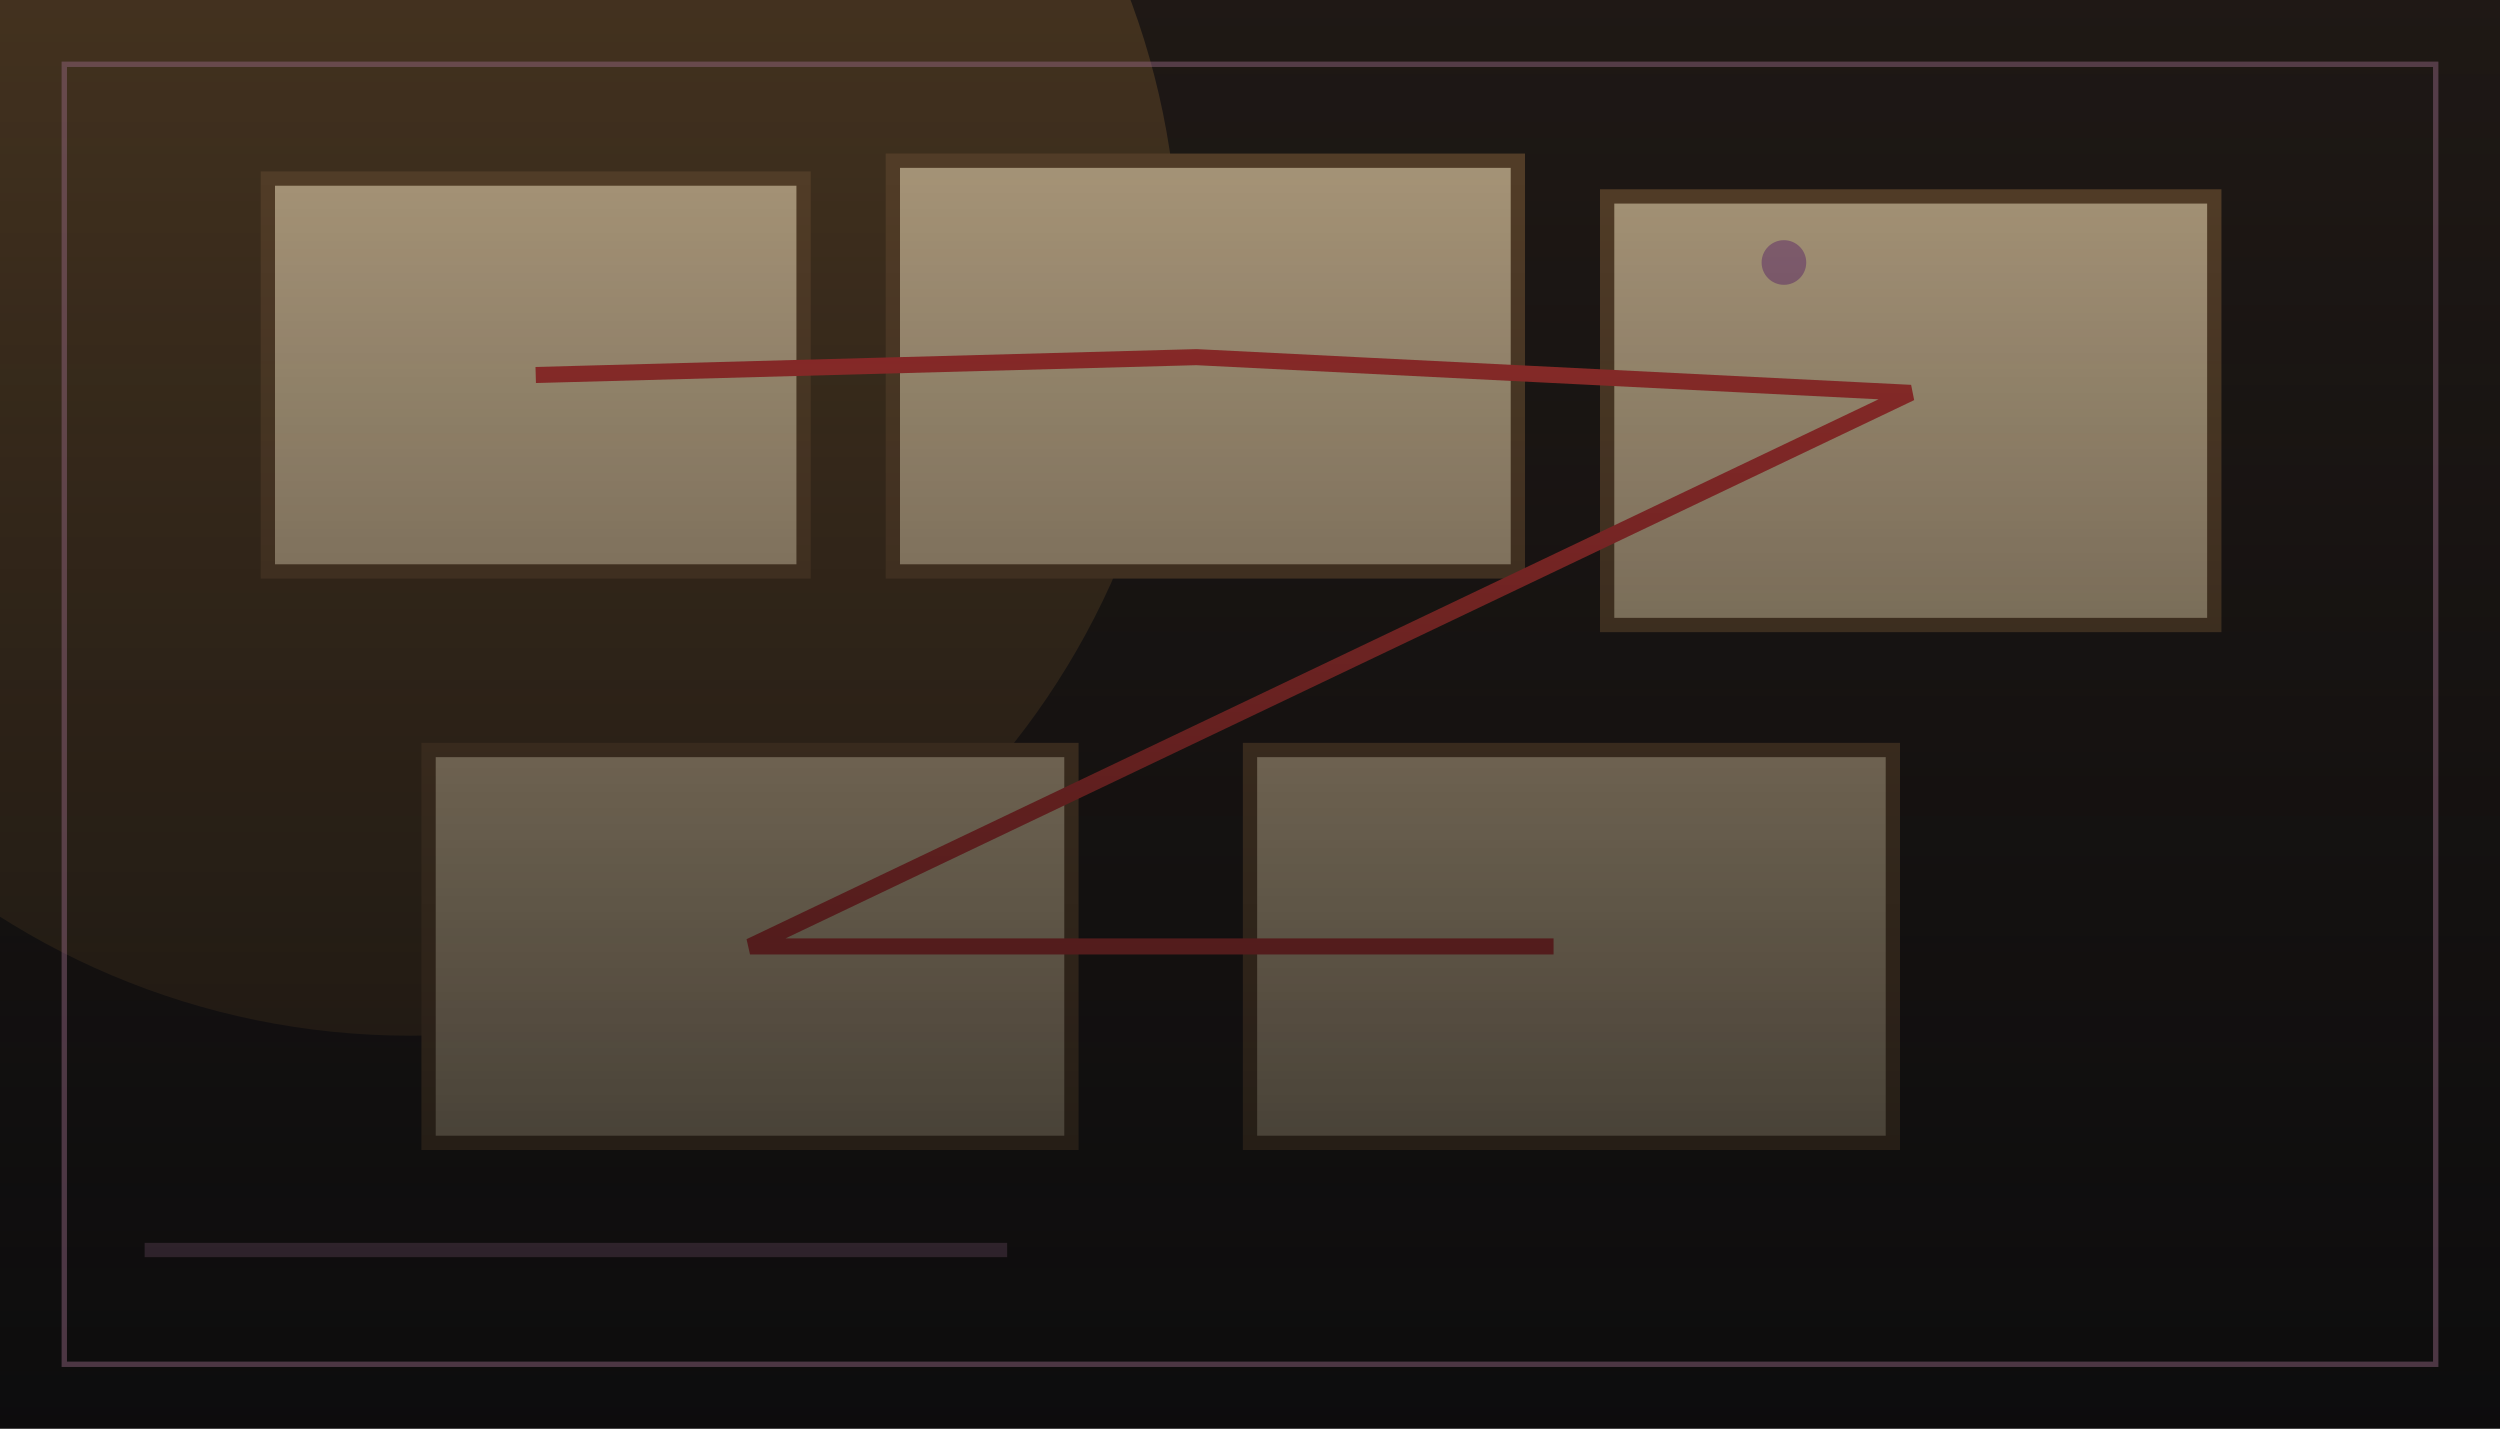
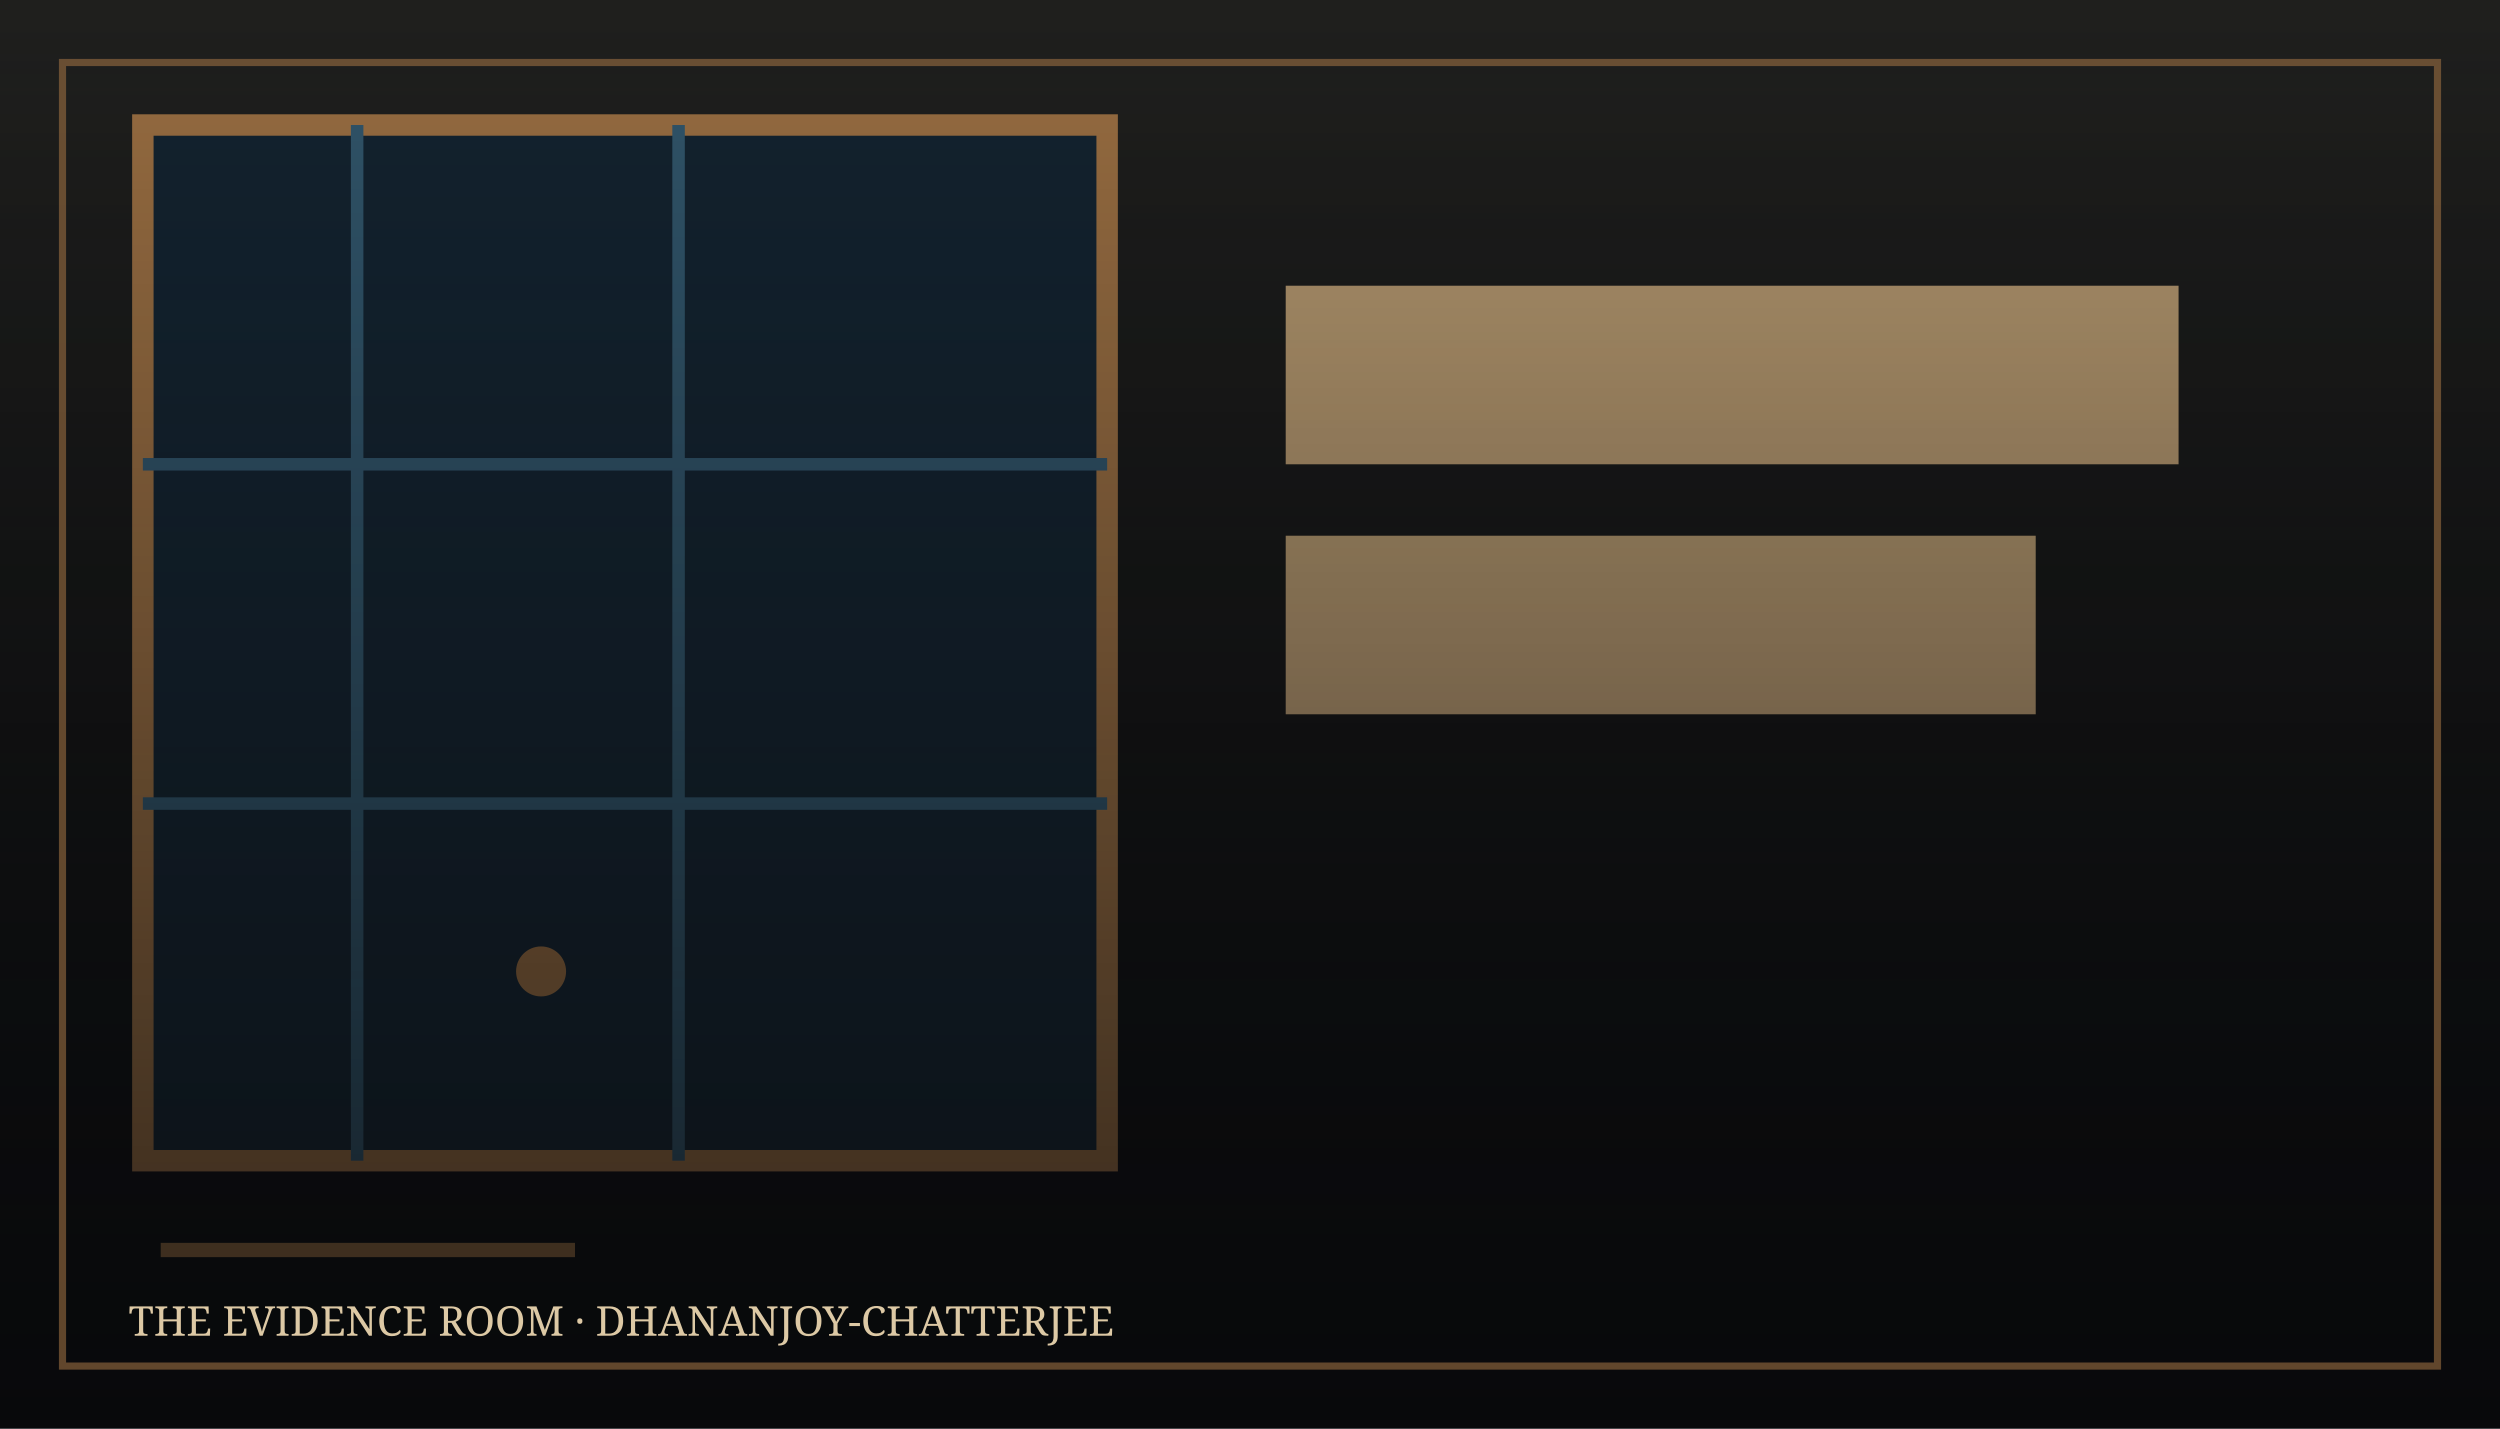
<svg xmlns="http://www.w3.org/2000/svg" viewBox="0 0 1400 800">
  <defs>
+     <linearGradient id="bg" x2="0" y2="1">
+       <stop stop-color="#20201e" />
+       <stop offset="1" stop-color="#08090b" />
+     </linearGradient>
    <linearGradient id="shade" x2="0" y2="1">
-       <stop stop-color="#08090b" stop-opacity=".1" />
-       <stop offset="1" stop-color="#08090b" stop-opacity=".8" />
+       <stop stop-color="#08090b" stop-opacity=".02" />
+       <stop offset="1" stop-color="#08090b" stop-opacity=".72" />
    </linearGradient>
  </defs>
-   <rect width="1400" height="800" fill="#211a16" />
-   <circle cx="230" cy="150" r="430" fill="#d59a4b" opacity=".22" />
-   <g fill="#c7b18e" stroke="#61472d" stroke-width="8">
-     <rect x="150" y="100" width="300" height="220" />
-     <rect x="500" y="90" width="350" height="230" />
-     <rect x="900" y="110" width="340" height="240" />
-     <rect x="240" y="420" width="360" height="220" />
-     <rect x="700" y="420" width="360" height="220" />
+   <rect width="1400" height="800" fill="url(#bg)" />
+   <path d="M80 70H620V650H80z" fill="#132330" stroke="#9b6f42" stroke-width="12" />
+   <g stroke="#31566c" stroke-width="7">
+     <path d="M200 70V650M380 70V650M80 260H620M80 450H620" />
  </g>
-   <g stroke="#b43532" stroke-width="9" fill="none">
-     <path d="M300 210L670 200L1070 220L420 530L870 530" />
+   <g fill="#b89a70">
+     <rect x="720" y="160" width="500" height="100" />
+     <rect x="720" y="300" width="420" height="100" />
  </g>
-   <g opacity=".9" stroke="#986a85" fill="#986a85">
-     <path d="M81 700h483" stroke-width="8" />
-     <circle cx="999" cy="147" r="12" />
+   <g fill="#9b6f42">
+     <circle cx="303" cy="544" r="14" />
+     <path d="M90 700h232" stroke="#9b6f42" stroke-width="8" />
  </g>
  <rect width="1400" height="800" fill="url(#shade)" />
-   <rect x="36" y="36" width="1328" height="728" fill="none" stroke="#986a85" stroke-opacity=".45" stroke-width="3" />
+   <rect x="35" y="35" width="1330" height="730" fill="none" stroke="#9b6f42" stroke-opacity=".6" stroke-width="4" />
+   <text x="72" y="748" fill="#ddc9a5" font-family="Georgia,serif" font-size="23">THE EVIDENCE ROOM · DHANANJOY-CHATTERJEE</text>
</svg>
